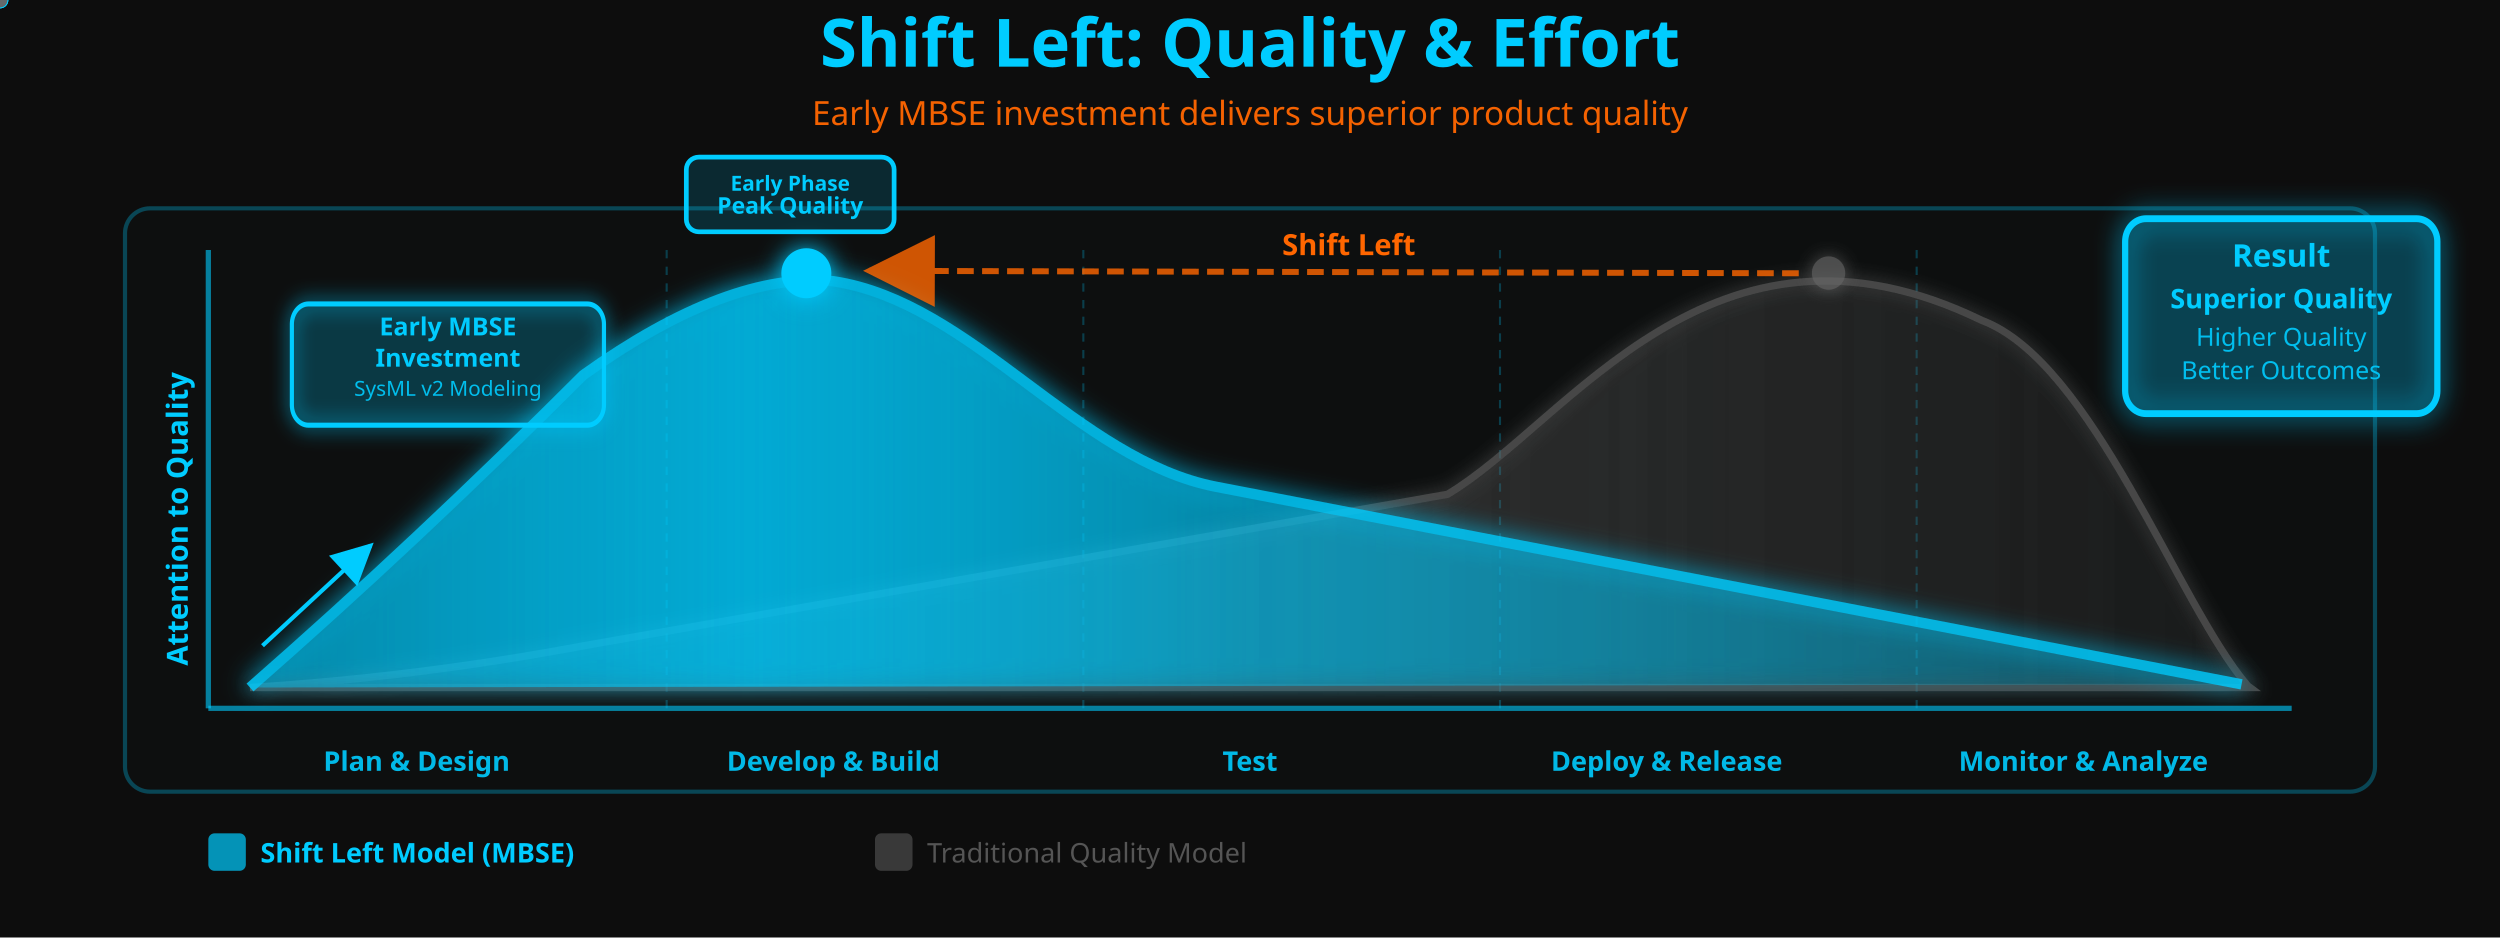
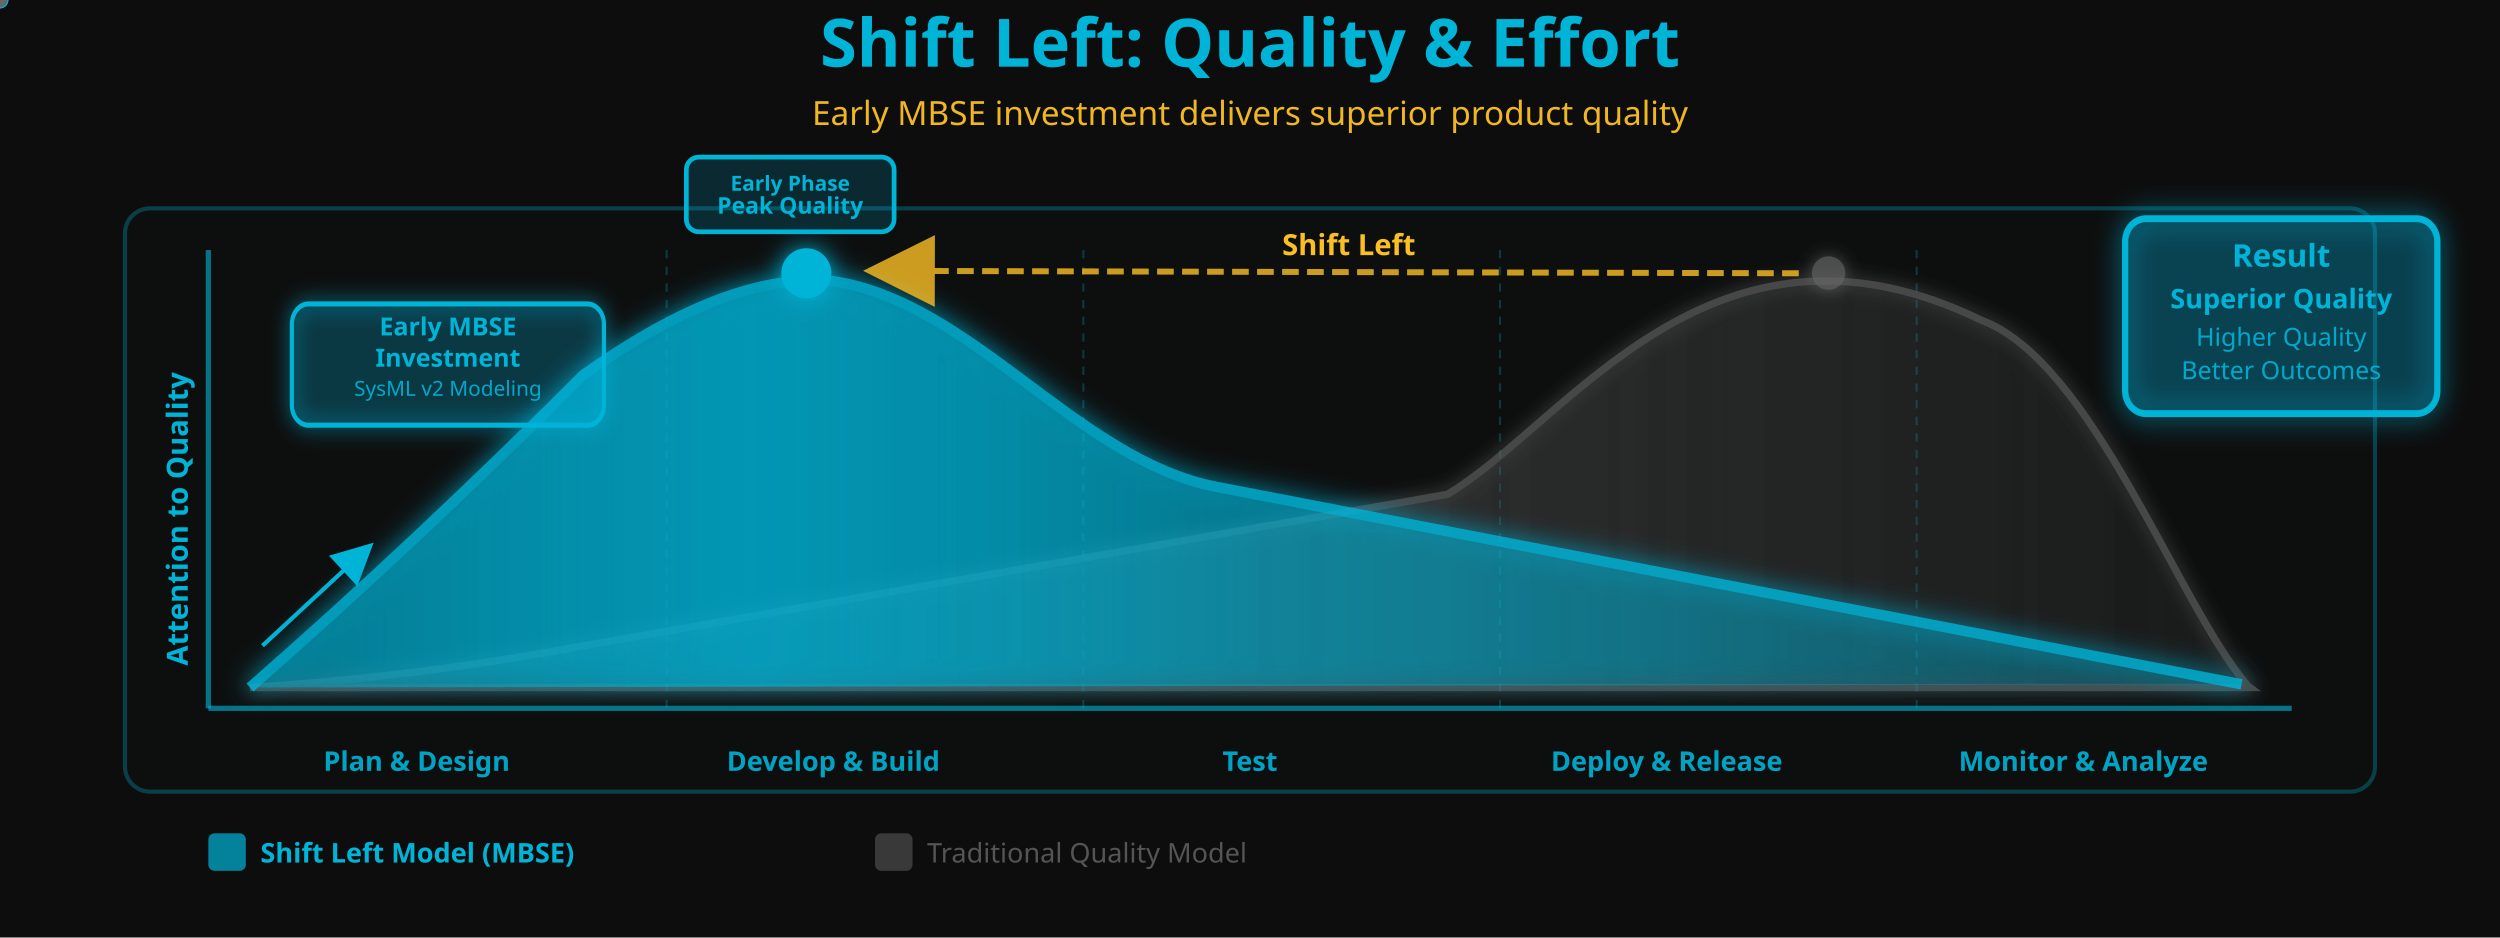
<svg xmlns="http://www.w3.org/2000/svg" viewBox="0 0 1200 450" version="1.1" id="svg35">
  <defs id="defs10">
    <linearGradient id="shiftLeftGrad" x1="0%" y1="0%" x2="100%" y2="0%">
-       <stop offset="0%" style="stop-color:#00ccff;stop-opacity:0.5" id="stop1" />
-       <stop offset="25%" style="stop-color:#00ccff;stop-opacity:0.8" id="stop2" />
-       <stop offset="50%" style="stop-color:#00ccff;stop-opacity:0.5" id="stop3" />
-       <stop offset="100%" style="stop-color:#00ccff;stop-opacity:0.2" id="stop4" />
+       <stop offset="0%" style="stop-color:#00B4D8;stop-opacity:0.5" id="stop1" />
+       <stop offset="25%" style="stop-color:#00B4D8;stop-opacity:0.8" id="stop2" />
+       <stop offset="50%" style="stop-color:#00B4D8;stop-opacity:0.5" id="stop3" />
+       <stop offset="100%" style="stop-color:#00B4D8;stop-opacity:0.2" id="stop4" />
    </linearGradient>
    <linearGradient id="traditionalGrad" x1="0%" y1="0%" x2="100%" y2="0%">
      <stop offset="0%" style="stop-color:#666666;stop-opacity:0.15" id="stop5" />
      <stop offset="50%" style="stop-color:#666666;stop-opacity:0.35" id="stop6" />
      <stop offset="100%" style="stop-color:#666666;stop-opacity:0.1" id="stop7" />
    </linearGradient>
    <filter id="glow" x="-0.6" y="-0.6" width="2.2" height="2.2">
      <feGaussianBlur stdDeviation="4" result="coloredBlur" id="feGaussianBlur7" />
      <feMerge id="feMerge8">
        <feMergeNode in="coloredBlur" id="feMergeNode7" />
        <feMergeNode in="SourceGraphic" id="feMergeNode8" />
      </feMerge>
    </filter>
    <filter id="strongGlow" x="-0.6" y="-0.6" width="2.2" height="2.2">
      <feGaussianBlur stdDeviation="6" result="coloredBlur" id="feGaussianBlur8" />
      <feMerge id="feMerge10">
        <feMergeNode in="coloredBlur" id="feMergeNode9" />
        <feMergeNode in="SourceGraphic" id="feMergeNode10" />
      </feMerge>
    </filter>
  </defs>
  <rect width="1200" height="450" fill="#0d0d0d" id="rect10" />
-   <text x="600" y="32" font-family="Lexend Exa, sans-serif" font-size="32" fill="#00ccff" font-weight="700" text-anchor="middle" id="text10">Shift Left: Quality &amp; Effort </text>
-   <text x="600" y="60" font-family="Lexend Exa, sans-serif" font-size="16" fill="#ff6600" text-anchor="middle" opacity="0.95" id="text12">Early MBSE investment delivers superior product quality</text>
-   <rect x="60" y="100" width="1080" height="280" rx="12" fill="rgba(0,204,255,0.03)" stroke="#00ccff" stroke-width="2" opacity="0.3" id="rect12" />
-   <line x1="100" y1="340" x2="1100" y2="340" stroke="#00ccff" stroke-width="2.5" opacity="0.6" id="line12" />
-   <line x1="100" y1="340" x2="100" y2="120" stroke="#00ccff" stroke-width="2.5" opacity="0.6" id="line13" />
-   <text x="-319.511" y="90.125" font-family="'Lexend Exa', sans-serif" font-size="14px" fill="#00ccff" font-weight="600" transform="rotate(-90)" id="text13">Attention to Quality</text>
-   <text x="200" y="370" font-family="Lexend Exa, sans-serif" font-size="13" fill="#00ccff" text-anchor="middle" font-weight="600" opacity="0.9" id="text14">Plan &amp; Design</text>
-   <text x="400" y="370" font-family="Lexend Exa, sans-serif" font-size="13" fill="#00ccff" text-anchor="middle" font-weight="600" opacity="0.9" id="text15">Develop &amp; Build</text>
-   <text x="600" y="370" font-family="Lexend Exa, sans-serif" font-size="13" fill="#00ccff" text-anchor="middle" font-weight="600" opacity="0.9" id="text16">Test</text>
-   <text x="800" y="370" font-family="Lexend Exa, sans-serif" font-size="13" fill="#00ccff" text-anchor="middle" font-weight="600" opacity="0.9" id="text17">Deploy &amp; Release</text>
-   <text x="1000" y="370" font-family="Lexend Exa, sans-serif" font-size="13" fill="#00ccff" text-anchor="middle" font-weight="600" opacity="0.9" id="text18">Monitor &amp; Analyze</text>
-   <line x1="320" y1="120" x2="320" y2="340" stroke="#00ccff" stroke-width="1" stroke-dasharray="4,4" opacity="0.25" id="line18" />
-   <line x1="520" y1="120" x2="520" y2="340" stroke="#00ccff" stroke-width="1" stroke-dasharray="4,4" opacity="0.25" id="line19" />
-   <line x1="720" y1="120" x2="720" y2="340" stroke="#00ccff" stroke-width="1" stroke-dasharray="4,4" opacity="0.25" id="line20" />
-   <line x1="920" y1="120" x2="920" y2="340" stroke="#00ccff" stroke-width="1" stroke-dasharray="4,4" opacity="0.25" id="line21" />
+   <text x="600" y="32" font-family="Lexend Exa, sans-serif" font-size="32" fill="#00B4D8" font-weight="700" text-anchor="middle" id="text10">Shift Left: Quality &amp; Effort </text>
+   <text x="600" y="60" font-family="Lexend Exa, sans-serif" font-size="16" fill="#FBBF24" text-anchor="middle" opacity="0.95" id="text12">Early MBSE investment delivers superior product quality</text>
+   <rect x="60" y="100" width="1080" height="280" rx="12" fill="rgba(0,204,255,0.03)" stroke="#00B4D8" stroke-width="2" opacity="0.3" id="rect12" />
+   <line x1="100" y1="340" x2="1100" y2="340" stroke="#00B4D8" stroke-width="2.5" opacity="0.6" id="line12" />
+   <line x1="100" y1="340" x2="100" y2="120" stroke="#00B4D8" stroke-width="2.5" opacity="0.6" id="line13" />
+   <text x="-319.511" y="90.125" font-family="'Lexend Exa', sans-serif" font-size="14px" fill="#00B4D8" font-weight="600" transform="rotate(-90)" id="text13">Attention to Quality</text>
+   <text x="200" y="370" font-family="Lexend Exa, sans-serif" font-size="13" fill="#00B4D8" text-anchor="middle" font-weight="600" opacity="0.9" id="text14">Plan &amp; Design</text>
+   <text x="400" y="370" font-family="Lexend Exa, sans-serif" font-size="13" fill="#00B4D8" text-anchor="middle" font-weight="600" opacity="0.9" id="text15">Develop &amp; Build</text>
+   <text x="600" y="370" font-family="Lexend Exa, sans-serif" font-size="13" fill="#00B4D8" text-anchor="middle" font-weight="600" opacity="0.9" id="text16">Test</text>
+   <text x="800" y="370" font-family="Lexend Exa, sans-serif" font-size="13" fill="#00B4D8" text-anchor="middle" font-weight="600" opacity="0.9" id="text17">Deploy &amp; Release</text>
+   <text x="1000" y="370" font-family="Lexend Exa, sans-serif" font-size="13" fill="#00B4D8" text-anchor="middle" font-weight="600" opacity="0.9" id="text18">Monitor &amp; Analyze</text>
+   <line x1="320" y1="120" x2="320" y2="340" stroke="#00B4D8" stroke-width="1" stroke-dasharray="4,4" opacity="0.25" id="line18" />
+   <line x1="520" y1="120" x2="520" y2="340" stroke="#00B4D8" stroke-width="1" stroke-dasharray="4,4" opacity="0.25" id="line19" />
+   <line x1="720" y1="120" x2="720" y2="340" stroke="#00B4D8" stroke-width="1" stroke-dasharray="4,4" opacity="0.25" id="line20" />
+   <line x1="920" y1="120" x2="920" y2="340" stroke="#00B4D8" stroke-width="1" stroke-dasharray="4,4" opacity="0.25" id="line21" />
  <path d="m 120,330 c 53.333,-3.333 106.667,-10 160,-20 l 414.805,-72.734 c 57.84,-34.407 126.832,-146.593 256.452,-83.473 53.333,20 93.933,135.945 127.586,175.346 L 1080,330 Z" fill="url(#traditionalGrad)" stroke="#666666" stroke-width="3.5" opacity="0.65" filter="url(#glow)" id="path21">
    <animate attributeName="opacity" values="0.55;0.75;0.55" dur="4s" repeatCount="indefinite" />
  </path>
-   <path d="m 120,330 c 53.333,-46.667 106.667,-96.667 160,-150 46.667,-33.333 86.667,-48.333 120,-45 66.667,10 117.034,85.808 183.793,98.671 l 492.157,94.821" fill="url(#shiftLeftGrad)" stroke="#00ccff" stroke-width="5" opacity="0.85" filter="url(#strongGlow)" id="path22">
+   <path d="m 120,330 c 53.333,-46.667 106.667,-96.667 160,-150 46.667,-33.333 86.667,-48.333 120,-45 66.667,10 117.034,85.808 183.793,98.671 l 492.157,94.821" fill="url(#shiftLeftGrad)" stroke="#00B4D8" stroke-width="5" opacity="0.85" filter="url(#strongGlow)" id="path22">
    <animate attributeName="opacity" values="0.75;0.95;0.75" dur="4s" repeatCount="indefinite" />
  </path>
-   <circle cx="387.045" cy="131.158" r="12" fill="#00ccff" opacity="1" filter="url(#strongGlow)" id="circle22">
+   <circle cx="387.045" cy="131.158" r="12" fill="#00B4D8" opacity="1" filter="url(#strongGlow)" id="circle22">
    <animate attributeName="r" values="10;14;10" dur="2.5s" repeatCount="indefinite" />
  </circle>
-   <rect x="329.434" y="75.418" width="99.74" height="35.844" rx="5.984" fill="rgba(0,204,255,0.15)" stroke="#00ccff" stroke-width="2.26" id="rect22" />
-   <text x="379.304" y="102.549" font-family="'Lexend Exa', sans-serif" font-size="11px" fill="#00ccff" font-weight="700" text-anchor="middle" id="text22">Peak Quality</text>
-   <text x="379.304" y="91.549" font-family="'Lexend Exa', sans-serif" font-size="10px" fill="#00ccff" font-weight="600" text-anchor="middle" id="text23">Early Phase</text>
+   <rect x="329.434" y="75.418" width="99.74" height="35.844" rx="5.984" fill="rgba(0,204,255,0.15)" stroke="#00B4D8" stroke-width="2.26" id="rect22" />
+   <text x="379.304" y="102.549" font-family="'Lexend Exa', sans-serif" font-size="11px" fill="#00B4D8" font-weight="700" text-anchor="middle" id="text22">Peak Quality</text>
+   <text x="379.304" y="91.549" font-family="'Lexend Exa', sans-serif" font-size="10px" fill="#00B4D8" font-weight="600" text-anchor="middle" id="text23">Early Phase</text>
  <circle cx="877.709" cy="131.066" r="8" fill="#666666" opacity="0.7" filter="url(#glow)" id="circle23">
    <animate attributeName="r" values="6;10;6" dur="2.5s" repeatCount="indefinite" />
  </circle>
-   <path d="M 863.406,131.175 417.126,129.999" stroke="#ff6600" stroke-width="2.872" fill="none" stroke-dasharray="8, 4" marker-end="url(#arrowShiftLeft)" opacity="0.8" id="path23">
+   <path d="M 863.406,131.175 417.126,129.999" stroke="#FBBF24" stroke-width="2.872" fill="none" stroke-dasharray="8, 4" marker-end="url(#arrowShiftLeft)" opacity="0.8" id="path23">
    <animate attributeName="stroke-dashoffset" values="20;0" dur="2s" repeatCount="indefinite" />
  </path>
-   <text x="647.421" y="122.459" font-family="'Lexend Exa', sans-serif" font-size="14px" fill="#ff6600" font-weight="700" text-anchor="middle" id="text24">Shift Left</text>
-   <circle r="4" fill="#00ccff" opacity="0.9" id="circle24">
+   <text x="647.421" y="122.459" font-family="'Lexend Exa', sans-serif" font-size="14px" fill="#FBBF24" font-weight="700" text-anchor="middle" id="text24">Shift Left</text>
+   <circle r="4" fill="#00B4D8" opacity="0.9" id="circle24">
    <animateMotion dur="5s" repeatCount="indefinite" path="m 120,330 c 53.333,-46.667 106.667,-96.667 160,-150 46.667,-33.333 86.667,-48.333 120,-45 66.667,10 117.034,85.808 183.793,98.671 l 492.157,94.821" />
    <animate attributeName="opacity" values="0.4;1;0.4" dur="5s" repeatCount="indefinite" />
  </circle>
-   <circle r="4" fill="#00ccff" opacity="0.9" id="circle25">
+   <circle r="4" fill="#00B4D8" opacity="0.9" id="circle25">
    <animateMotion dur="5s" repeatCount="indefinite" path="m 120,330 c 53.333,-46.667 106.667,-96.667 160,-150 46.667,-33.333 86.667,-48.333 120,-45 66.667,10 117.034,85.808 183.793,98.671 l 492.157,94.821" begin="1.5s" />
    <animate attributeName="opacity" values="0.4;1;0.4" dur="5s" repeatCount="indefinite" begin="1.5s" />
  </circle>
-   <circle r="4" fill="#00ccff" opacity="0.9" id="circle26">
+   <circle r="4" fill="#00B4D8" opacity="0.9" id="circle26">
    <animateMotion dur="5s" repeatCount="indefinite" path="m 120,330 c 53.333,-46.667 106.667,-96.667 160,-150 46.667,-33.333 86.667,-48.333 120,-45 66.667,10 117.034,85.808 183.793,98.671 l 492.157,94.821" begin="3s" />
    <animate attributeName="opacity" values="0.4;1;0.4" dur="5s" repeatCount="indefinite" begin="3s" />
  </circle>
  <circle r="3.5" fill="#666666" opacity="0.7" id="circle27">
    <animateMotion dur="6s" repeatCount="indefinite" path="m 120,330 c 53.333,-3.333 106.667,-10 160,-20 l 414.805,-72.734 c 57.84,-34.407 126.832,-146.593 256.452,-83.473 53.333,20 93.933,135.945 127.586,175.346 L 1080,330" />
    <animate attributeName="opacity" values="0.3;0.8;0.3" dur="6s" repeatCount="indefinite" />
  </circle>
  <circle r="3.5" fill="#666666" opacity="0.7" id="circle28">
    <animateMotion dur="6s" repeatCount="indefinite" path="m 120,330 c 53.333,-3.333 106.667,-10 160,-20 l 414.805,-72.734 c 57.84,-34.407 126.832,-146.593 256.452,-83.473 53.333,20 93.933,135.945 127.586,175.346 L 1080,330" begin="2s" />
    <animate attributeName="opacity" values="0.3;0.8;0.3" dur="6s" repeatCount="indefinite" begin="2s" />
  </circle>
  <circle r="3.5" fill="#666666" opacity="0.7" id="circle29">
    <animateMotion dur="6s" repeatCount="indefinite" path="m 120,330 c 53.333,-3.333 106.667,-10 160,-20 l 414.805,-72.734 c 57.84,-34.407 126.832,-146.593 256.452,-83.473 53.333,20 93.933,135.945 127.586,175.346 L 1080,330" begin="4s" />
    <animate attributeName="opacity" values="0.3;0.8;0.3" dur="6s" repeatCount="indefinite" begin="4s" />
  </circle>
-   <rect x="140" y="140" width="150" height="48" rx="8" fill="rgba(0,204,255,0.12)" stroke="#00ccff" stroke-width="2" filter="url(#glow)" id="rect26" transform="matrix(0.9986597,0,0,1.212779,0.288169,-23.89808)" />
-   <text x="215" y="161" font-family="Lexend Exa, sans-serif" font-size="12" fill="#00ccff" font-weight="700" text-anchor="middle" id="text26">Early MBSE</text>
-   <text x="215" y="176" font-family="Lexend Exa, sans-serif" font-size="12" fill="#00ccff" font-weight="700" text-anchor="middle" id="text27">Investment</text>
-   <text x="215" y="190" font-family="Lexend Exa, sans-serif" font-size="10" fill="#00ccff" text-anchor="middle" opacity="0.9" id="text28">SysML v2 Modeling</text>
-   <path d="m 125.997,309.941 51.904,-48.114" stroke="#00ccff" stroke-width="2" fill="none" marker-end="url(#arrowCallout)" id="path28" />
-   <rect x="1020" y="100" width="150" height="85" rx="10" fill="rgba(0,204,255,0.15)" stroke="#00ccff" stroke-width="3" filter="url(#strongGlow)" id="rect28" transform="matrix(0.9990262,0,0,1.100827,1.066358,-5.106716)" />
-   <text x="1095" y="128" font-family="Lexend Exa, sans-serif" font-size="15" fill="#00ccff" font-weight="700" text-anchor="middle" id="text29">Result</text>
-   <text x="1095" y="148" font-family="Lexend Exa, sans-serif" font-size="13" fill="#00ccff" font-weight="600" text-anchor="middle" id="text30">Superior Quality</text>
-   <text x="1095" y="166" font-family="Lexend Exa, sans-serif" font-size="12" fill="#00ccff" text-anchor="middle" opacity="0.9" id="text31">Higher Quality</text>
-   <text x="1095" y="182" font-family="Lexend Exa, sans-serif" font-size="12" fill="#00ccff" text-anchor="middle" opacity="0.9" id="text32">Better Outcomes</text>
+   <rect x="140" y="140" width="150" height="48" rx="8" fill="rgba(0,204,255,0.12)" stroke="#00B4D8" stroke-width="2" filter="url(#glow)" id="rect26" transform="matrix(0.9986597,0,0,1.212779,0.288169,-23.89808)" />
+   <text x="215" y="161" font-family="Lexend Exa, sans-serif" font-size="12" fill="#00B4D8" font-weight="700" text-anchor="middle" id="text26">Early MBSE</text>
+   <text x="215" y="176" font-family="Lexend Exa, sans-serif" font-size="12" fill="#00B4D8" font-weight="700" text-anchor="middle" id="text27">Investment</text>
+   <text x="215" y="190" font-family="Lexend Exa, sans-serif" font-size="10" fill="#00B4D8" text-anchor="middle" opacity="0.9" id="text28">SysML v2 Modeling</text>
+   <path d="m 125.997,309.941 51.904,-48.114" stroke="#00B4D8" stroke-width="2" fill="none" marker-end="url(#arrowCallout)" id="path28" />
+   <rect x="1020" y="100" width="150" height="85" rx="10" fill="rgba(0,204,255,0.15)" stroke="#00B4D8" stroke-width="3" filter="url(#strongGlow)" id="rect28" transform="matrix(0.9990262,0,0,1.100827,1.066358,-5.106716)" />
+   <text x="1095" y="128" font-family="Lexend Exa, sans-serif" font-size="15" fill="#00B4D8" font-weight="700" text-anchor="middle" id="text29">Result</text>
+   <text x="1095" y="148" font-family="Lexend Exa, sans-serif" font-size="13" fill="#00B4D8" font-weight="600" text-anchor="middle" id="text30">Superior Quality</text>
+   <text x="1095" y="166" font-family="Lexend Exa, sans-serif" font-size="12" fill="#00B4D8" text-anchor="middle" opacity="0.9" id="text31">Higher Quality</text>
+   <text x="1095" y="182" font-family="Lexend Exa, sans-serif" font-size="12" fill="#00B4D8" text-anchor="middle" opacity="0.9" id="text32">Better Outcomes</text>
  <g id="legend" transform="translate(100, 400)">
-     <rect x="0" y="0" width="18" height="18" rx="3" fill="#00ccff" opacity="0.7" id="rect32" />
-     <text x="25" y="14" font-family="Lexend Exa, sans-serif" font-size="13" fill="#00ccff" font-weight="600" id="text33">Shift Left Model (MBSE)</text>
+     <rect x="0" y="0" width="18" height="18" rx="3" fill="#00B4D8" opacity="0.7" id="rect32" />
+     <text x="25" y="14" font-family="Lexend Exa, sans-serif" font-size="13" fill="#00B4D8" font-weight="600" id="text33">Shift Left Model (MBSE)</text>
    <rect x="320" y="0" width="18" height="18" rx="3" fill="#666666" opacity="0.5" id="rect33" />
    <text x="345" y="14" font-family="Lexend Exa, sans-serif" font-size="13" fill="#666666" opacity="0.8" id="text34">Traditional Quality Model</text>
  </g>
  <defs id="defs35">
    <marker id="arrowCallout" markerWidth="10" markerHeight="10" refX="9" refY="5" orient="auto">
-       <polygon points="0 0, 10 5, 0 10" fill="#00ccff" id="polygon34" />
+       <polygon points="0 0, 10 5, 0 10" fill="#00B4D8" id="polygon34" />
    </marker>
    <marker id="arrowShiftLeft" markerWidth="12" markerHeight="12" refX="11" refY="6" orient="auto">
-       <polygon points="0 0, 12 6, 0 12" fill="#ff6600" id="polygon35" />
+       <polygon points="0 0, 12 6, 0 12" fill="#FBBF24" id="polygon35" />
    </marker>
  </defs>
</svg>
